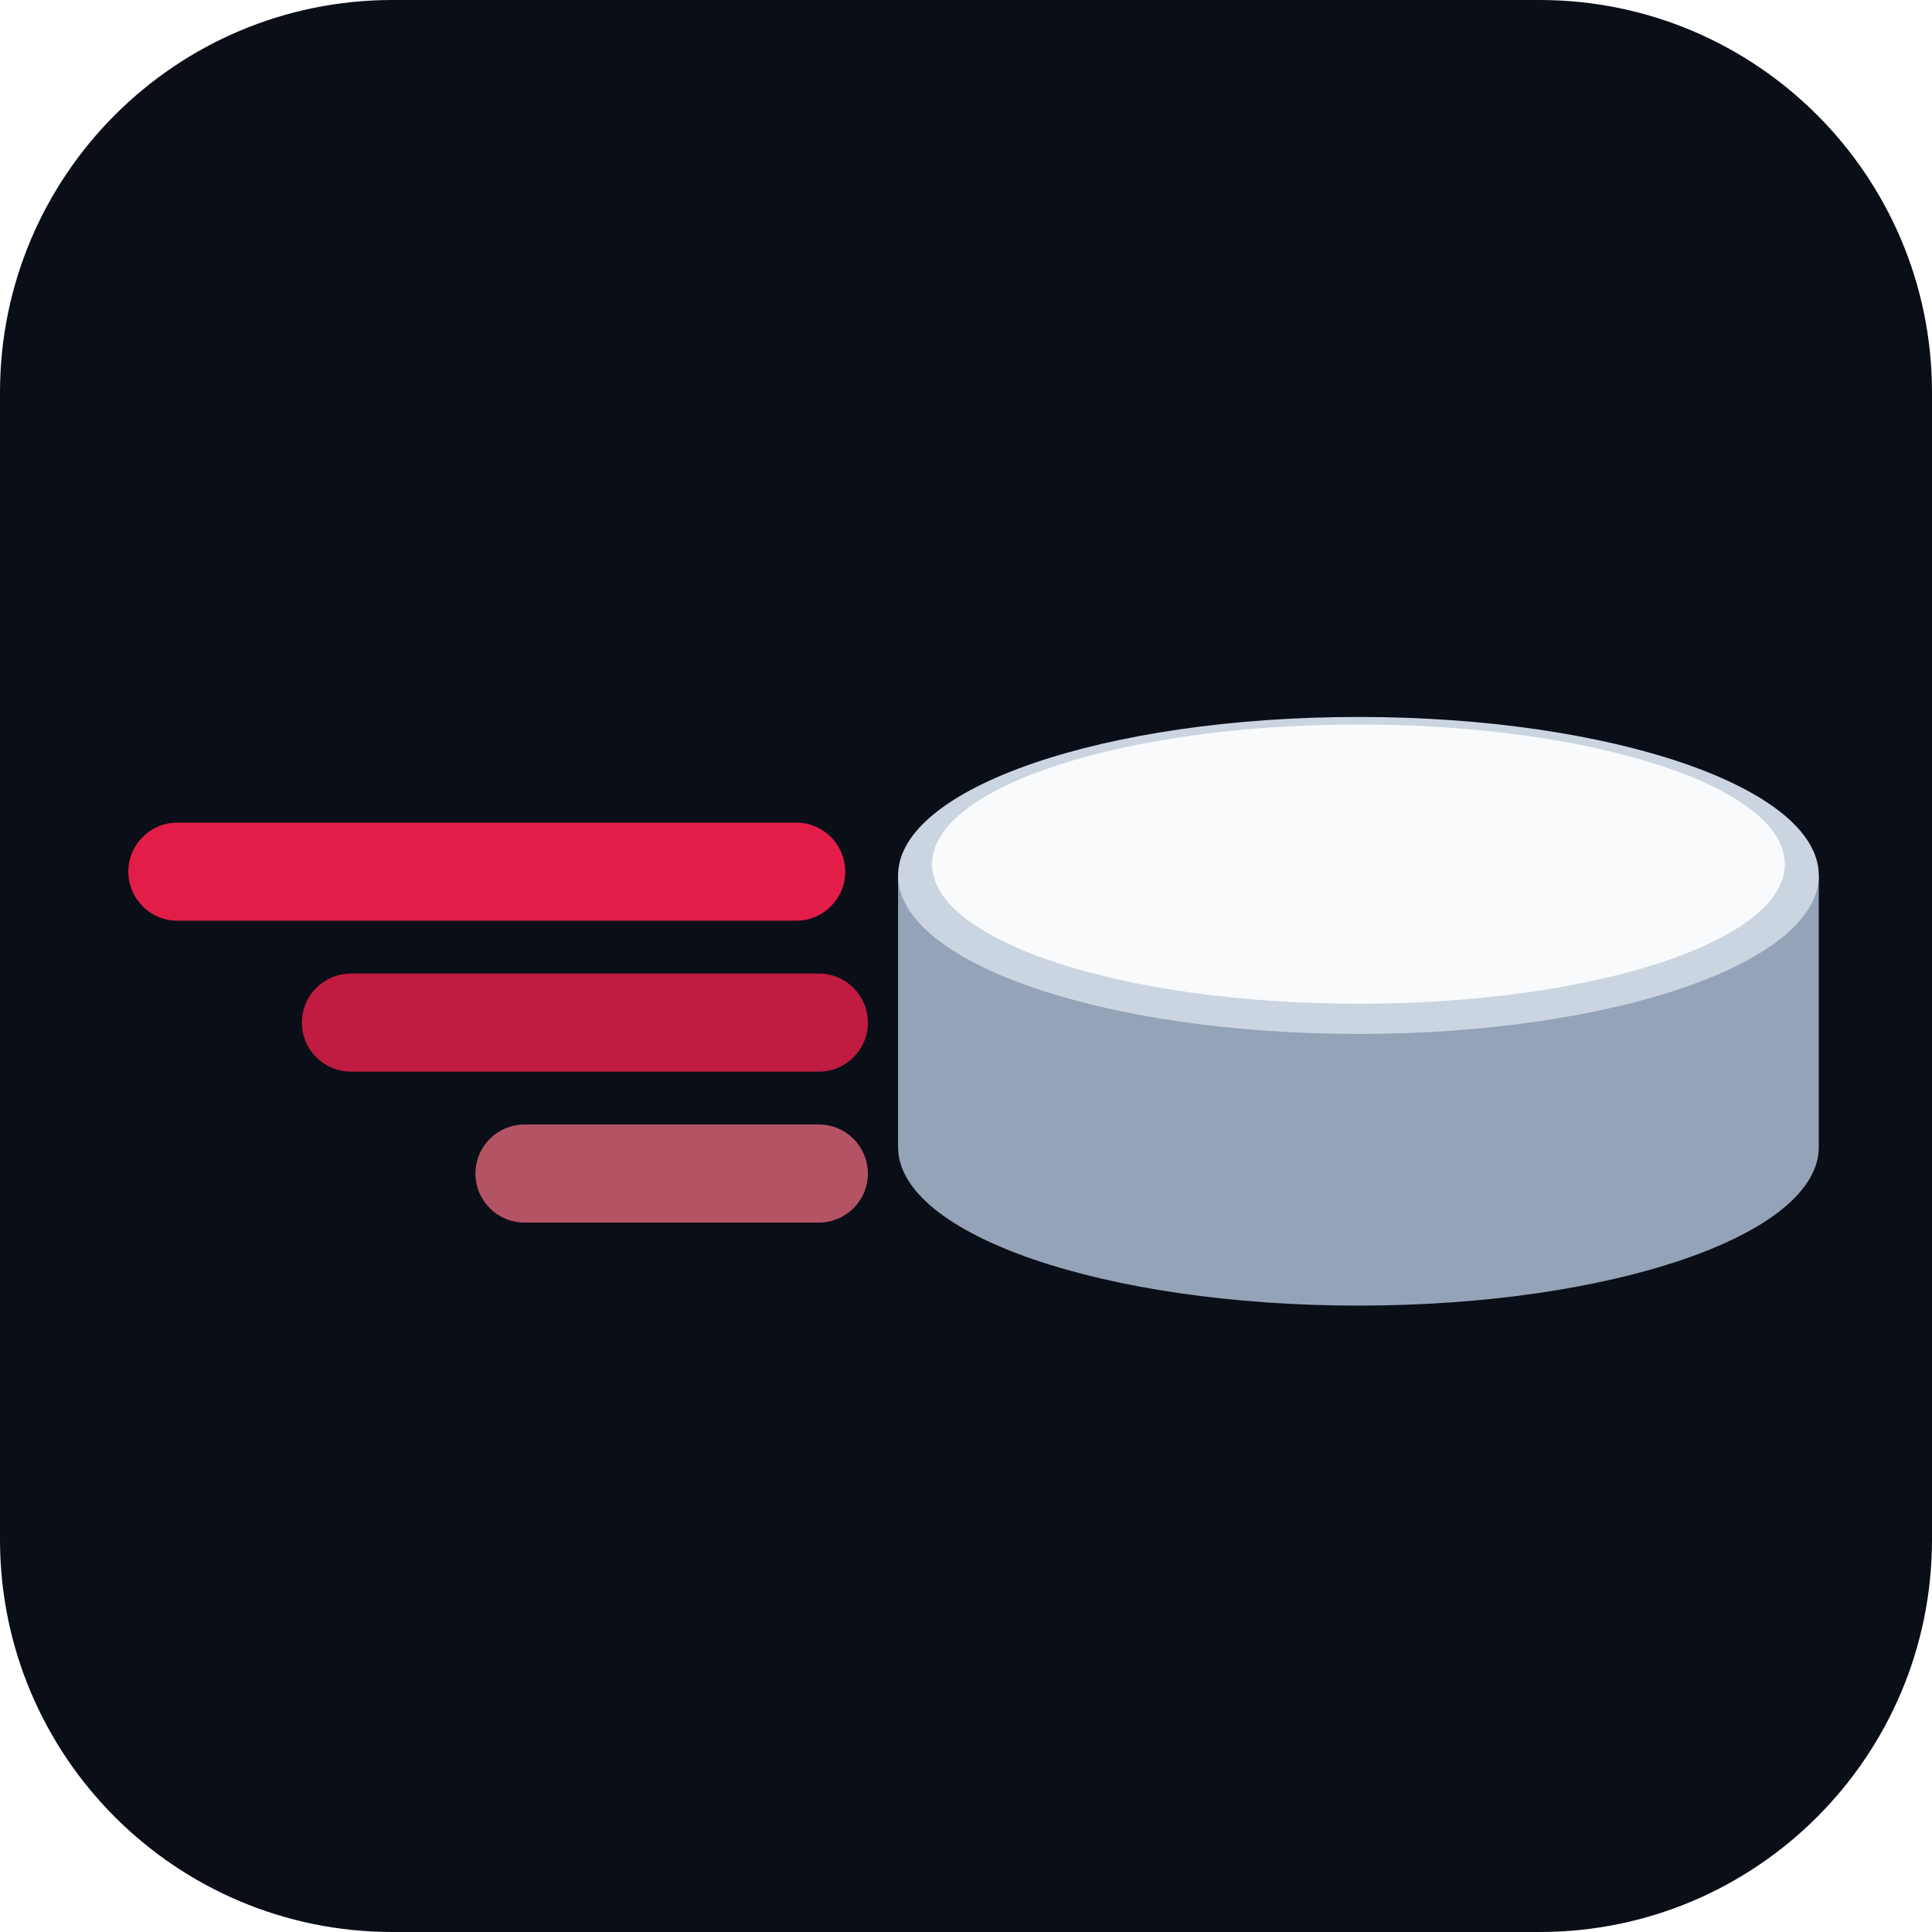
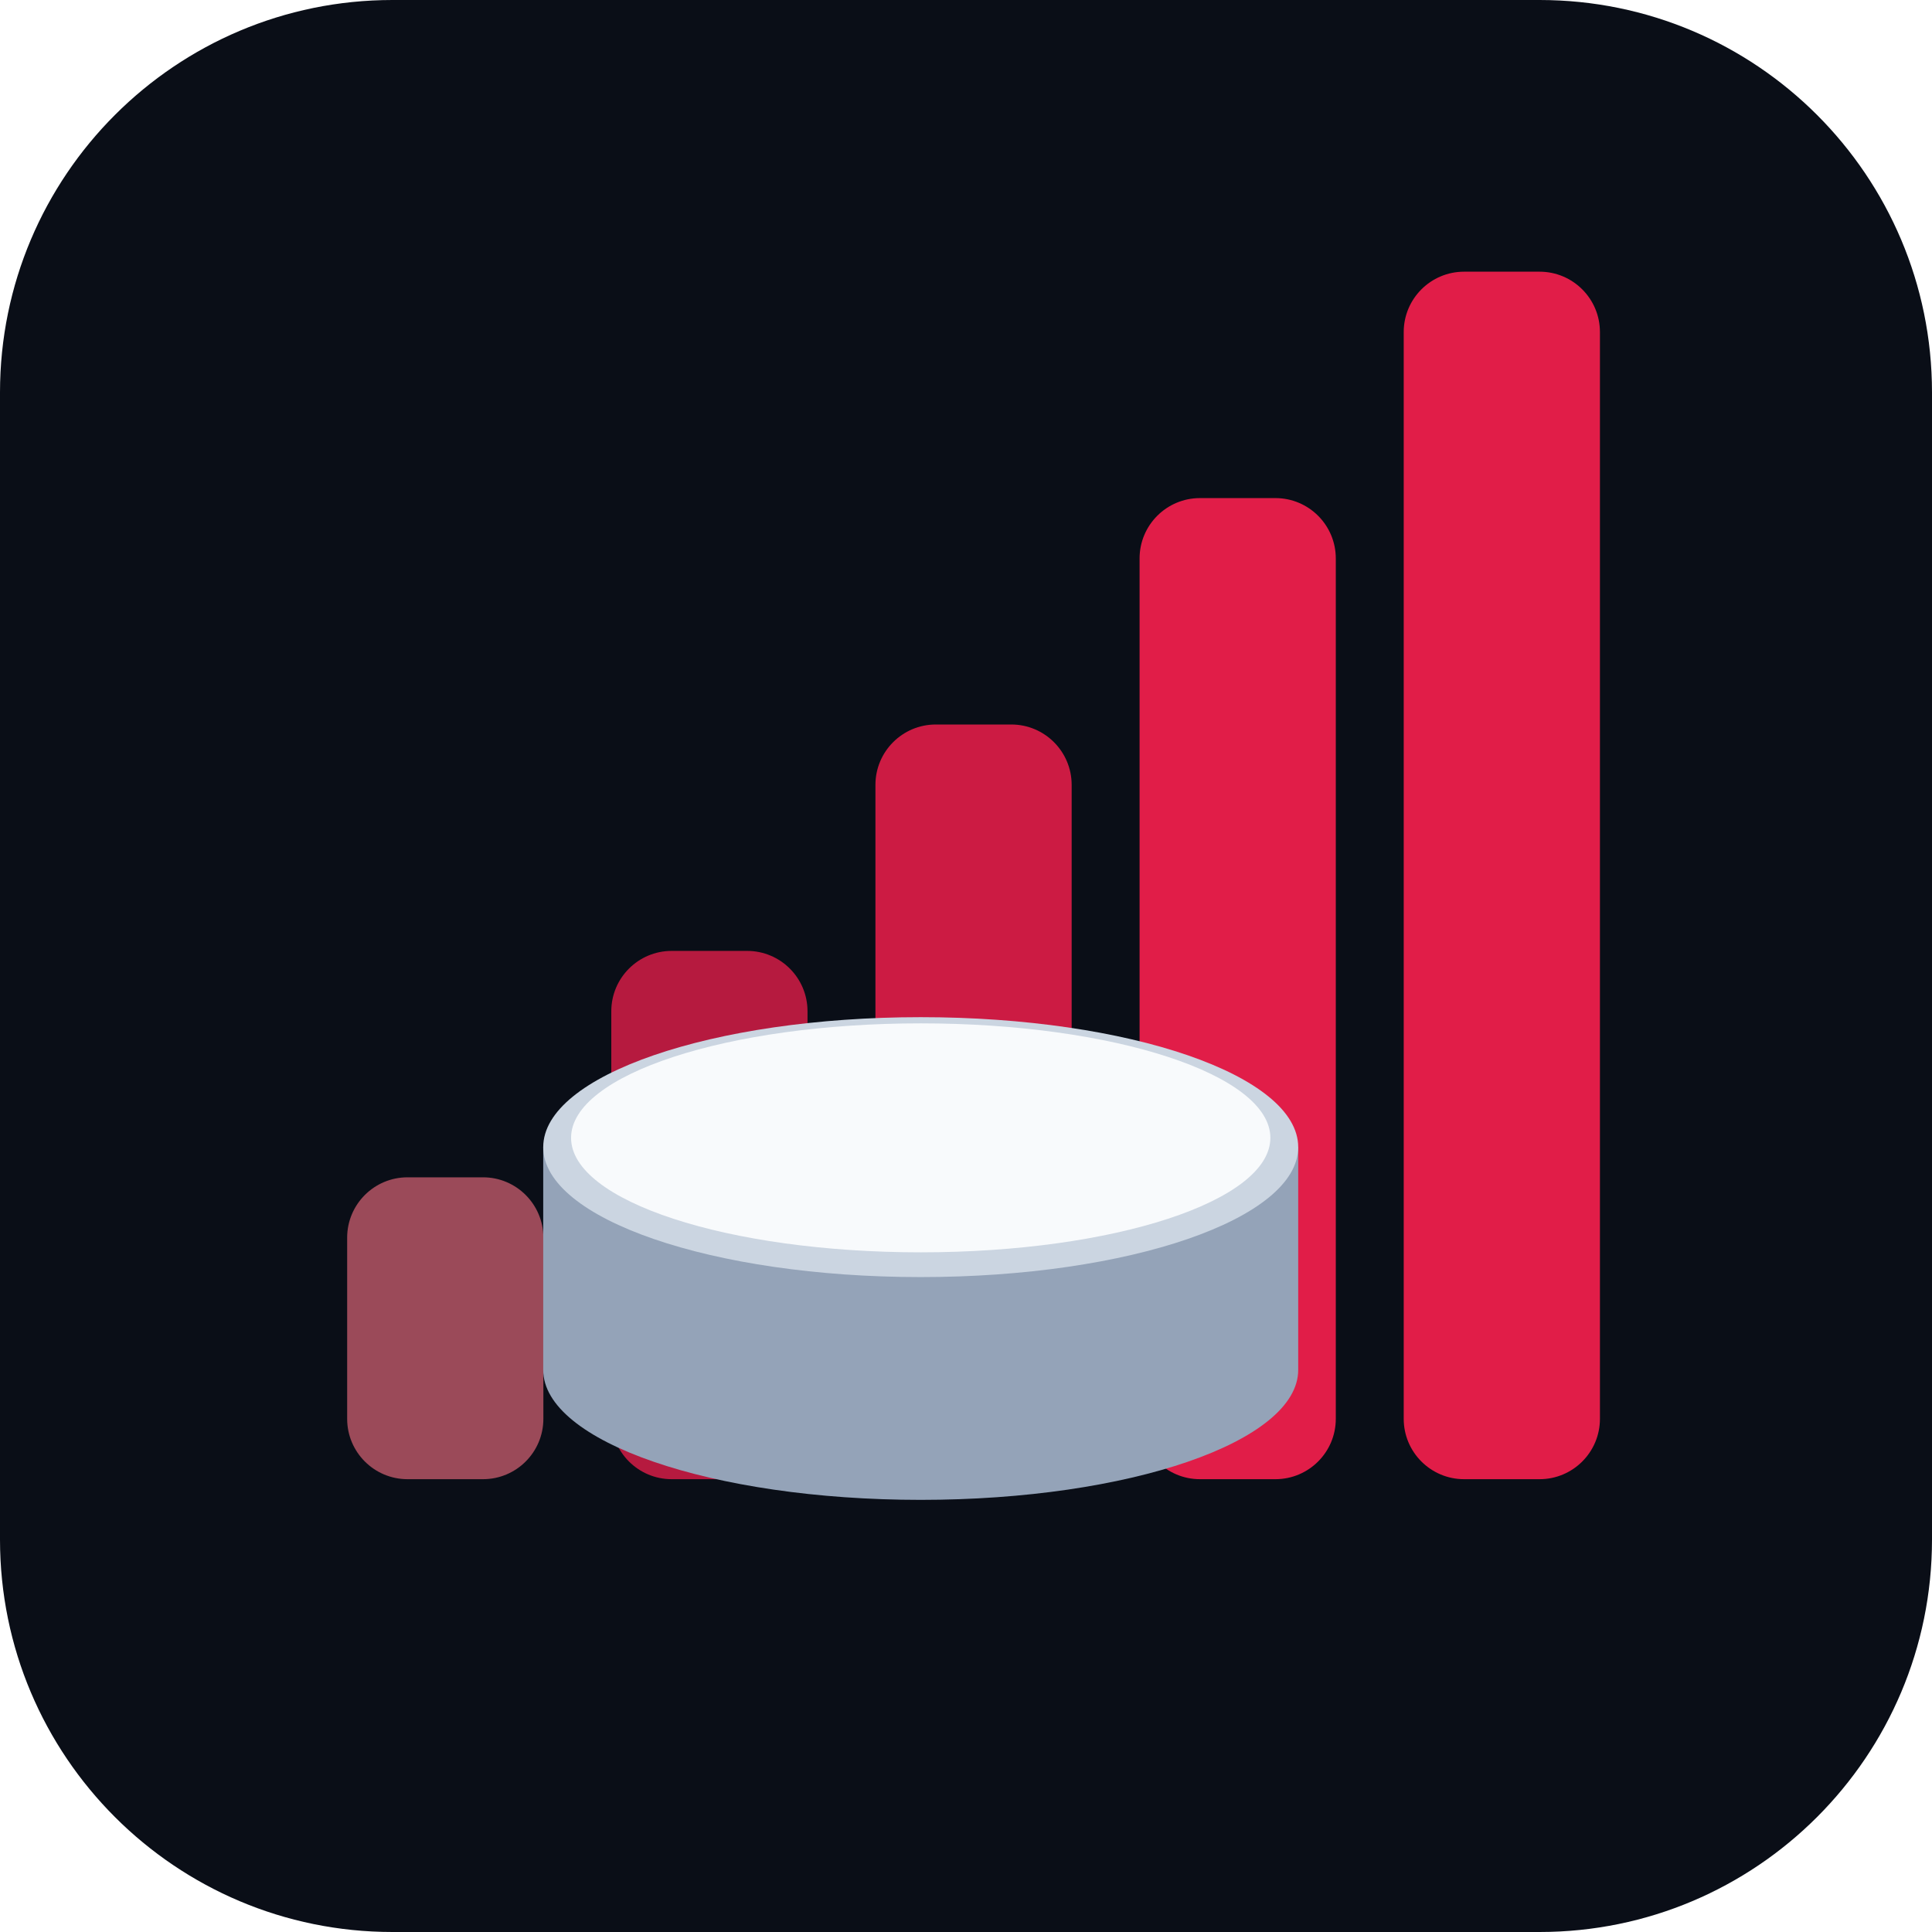
<svg xmlns="http://www.w3.org/2000/svg" viewBox="0 0 512 512" width="512" height="512">
  <rect width="512" height="512" rx="104" fill="#0a0e17" />
-   <g transform="translate(-6 0)">
+   <g transform="translate(0 0)">
    <g>
-       <rect x="40" y="218" width="190" height="26" rx="13" fill="#e11d48" />
-       <rect x="86" y="258" width="150" height="26" rx="13" fill="#e11d48" opacity=".85" />
-       <rect x="132" y="298" width="104" height="26" rx="13" fill="#fb7185" opacity=".7" />
-       <path d="M244 232 V304 A122 42 0 0 0 488 304 V232 Z" fill="#94a3b8" />
-       <ellipse cx="366" cy="232" rx="122" ry="42" fill="#cbd5e1" />
-       <ellipse cx="366" cy="229" rx="113" ry="37" fill="#f8fafc" />
+       <rect x="92" y="312" width="52" height="80" rx="16" fill="#fb7185" opacity="0.6" />
+       <rect x="162" y="252" width="52" height="140" rx="16" fill="#e11d48" opacity="0.8" />
+       <rect x="232" y="192" width="52" height="200" rx="16" fill="#e11d48" opacity="0.9" />
+       <rect x="302" y="132" width="52" height="260" rx="16" fill="#e11d48" opacity="1" />
+       <rect x="372" y="72" width="52" height="320" rx="16" fill="#e11d48" opacity="1" />
+       <g transform="translate(244 304) scale(.82) translate(-366 -232)">
+         <path d="M244 232 V304 A122 42 0 0 0 488 304 V232 Z" fill="#94a3b8" />
+         <ellipse cx="366" cy="232" rx="122" ry="42" fill="#cbd5e1" />
+         <ellipse cx="366" cy="229" rx="113" ry="37" fill="#f8fafc" />
+       </g>
    </g>
  </g>
</svg>
